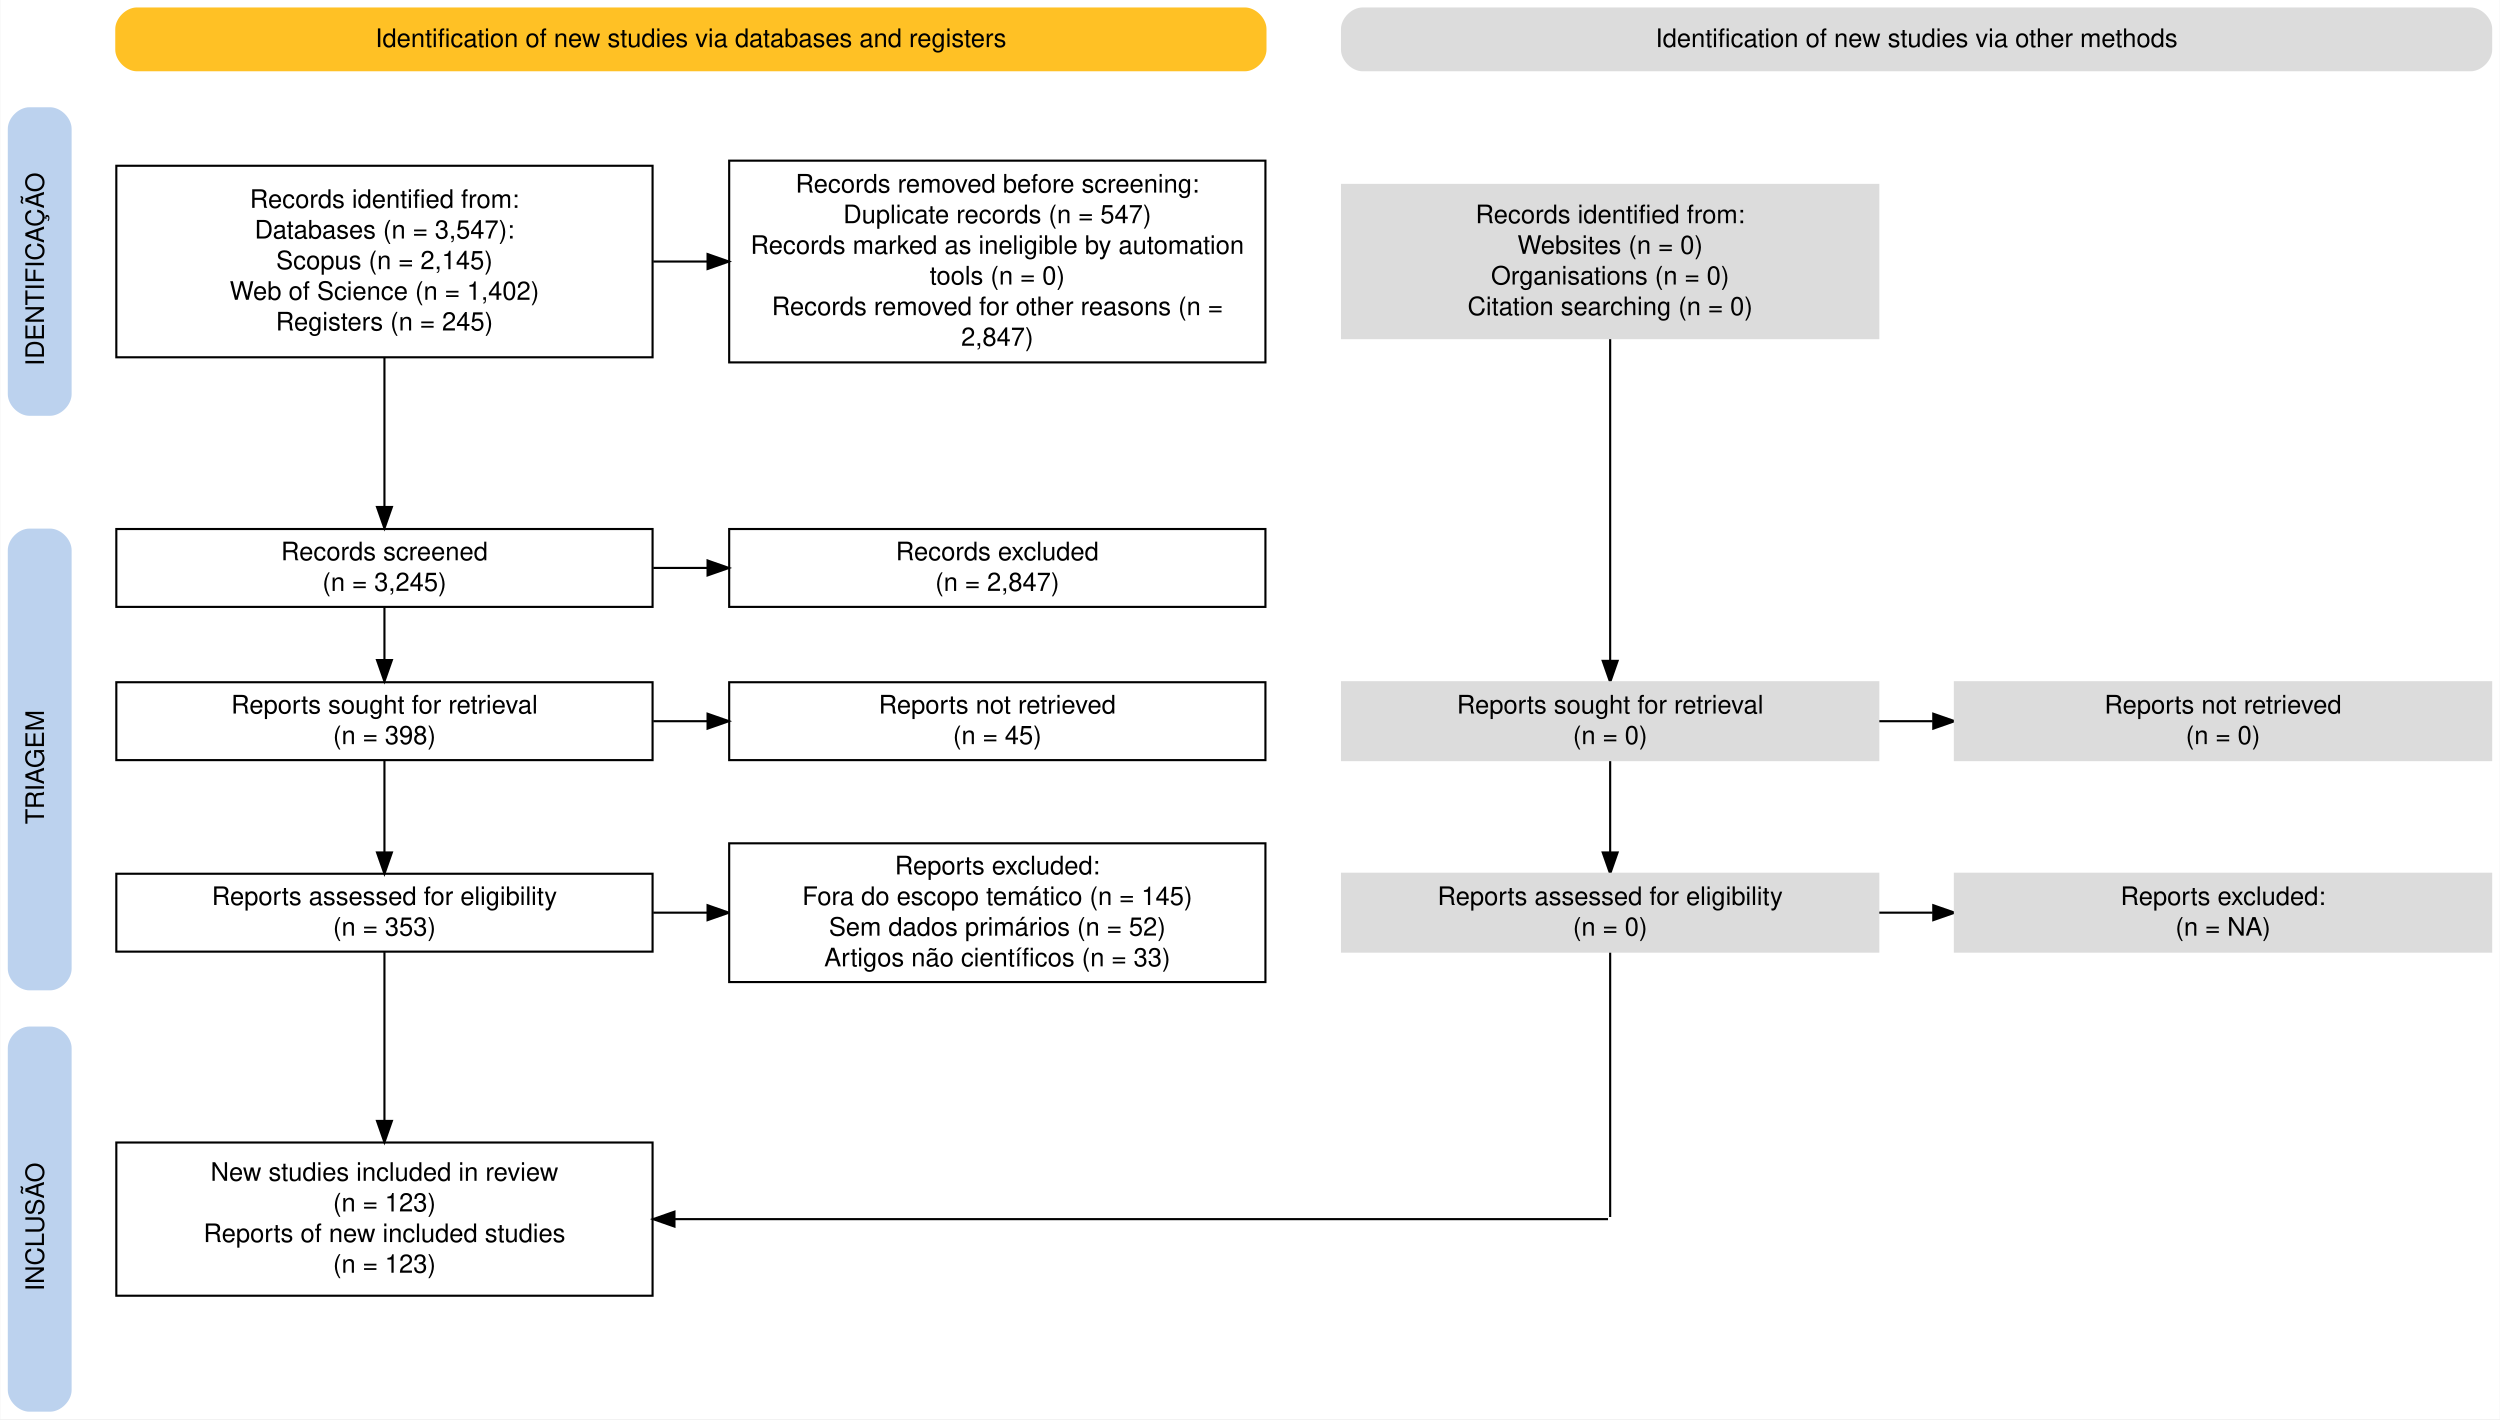
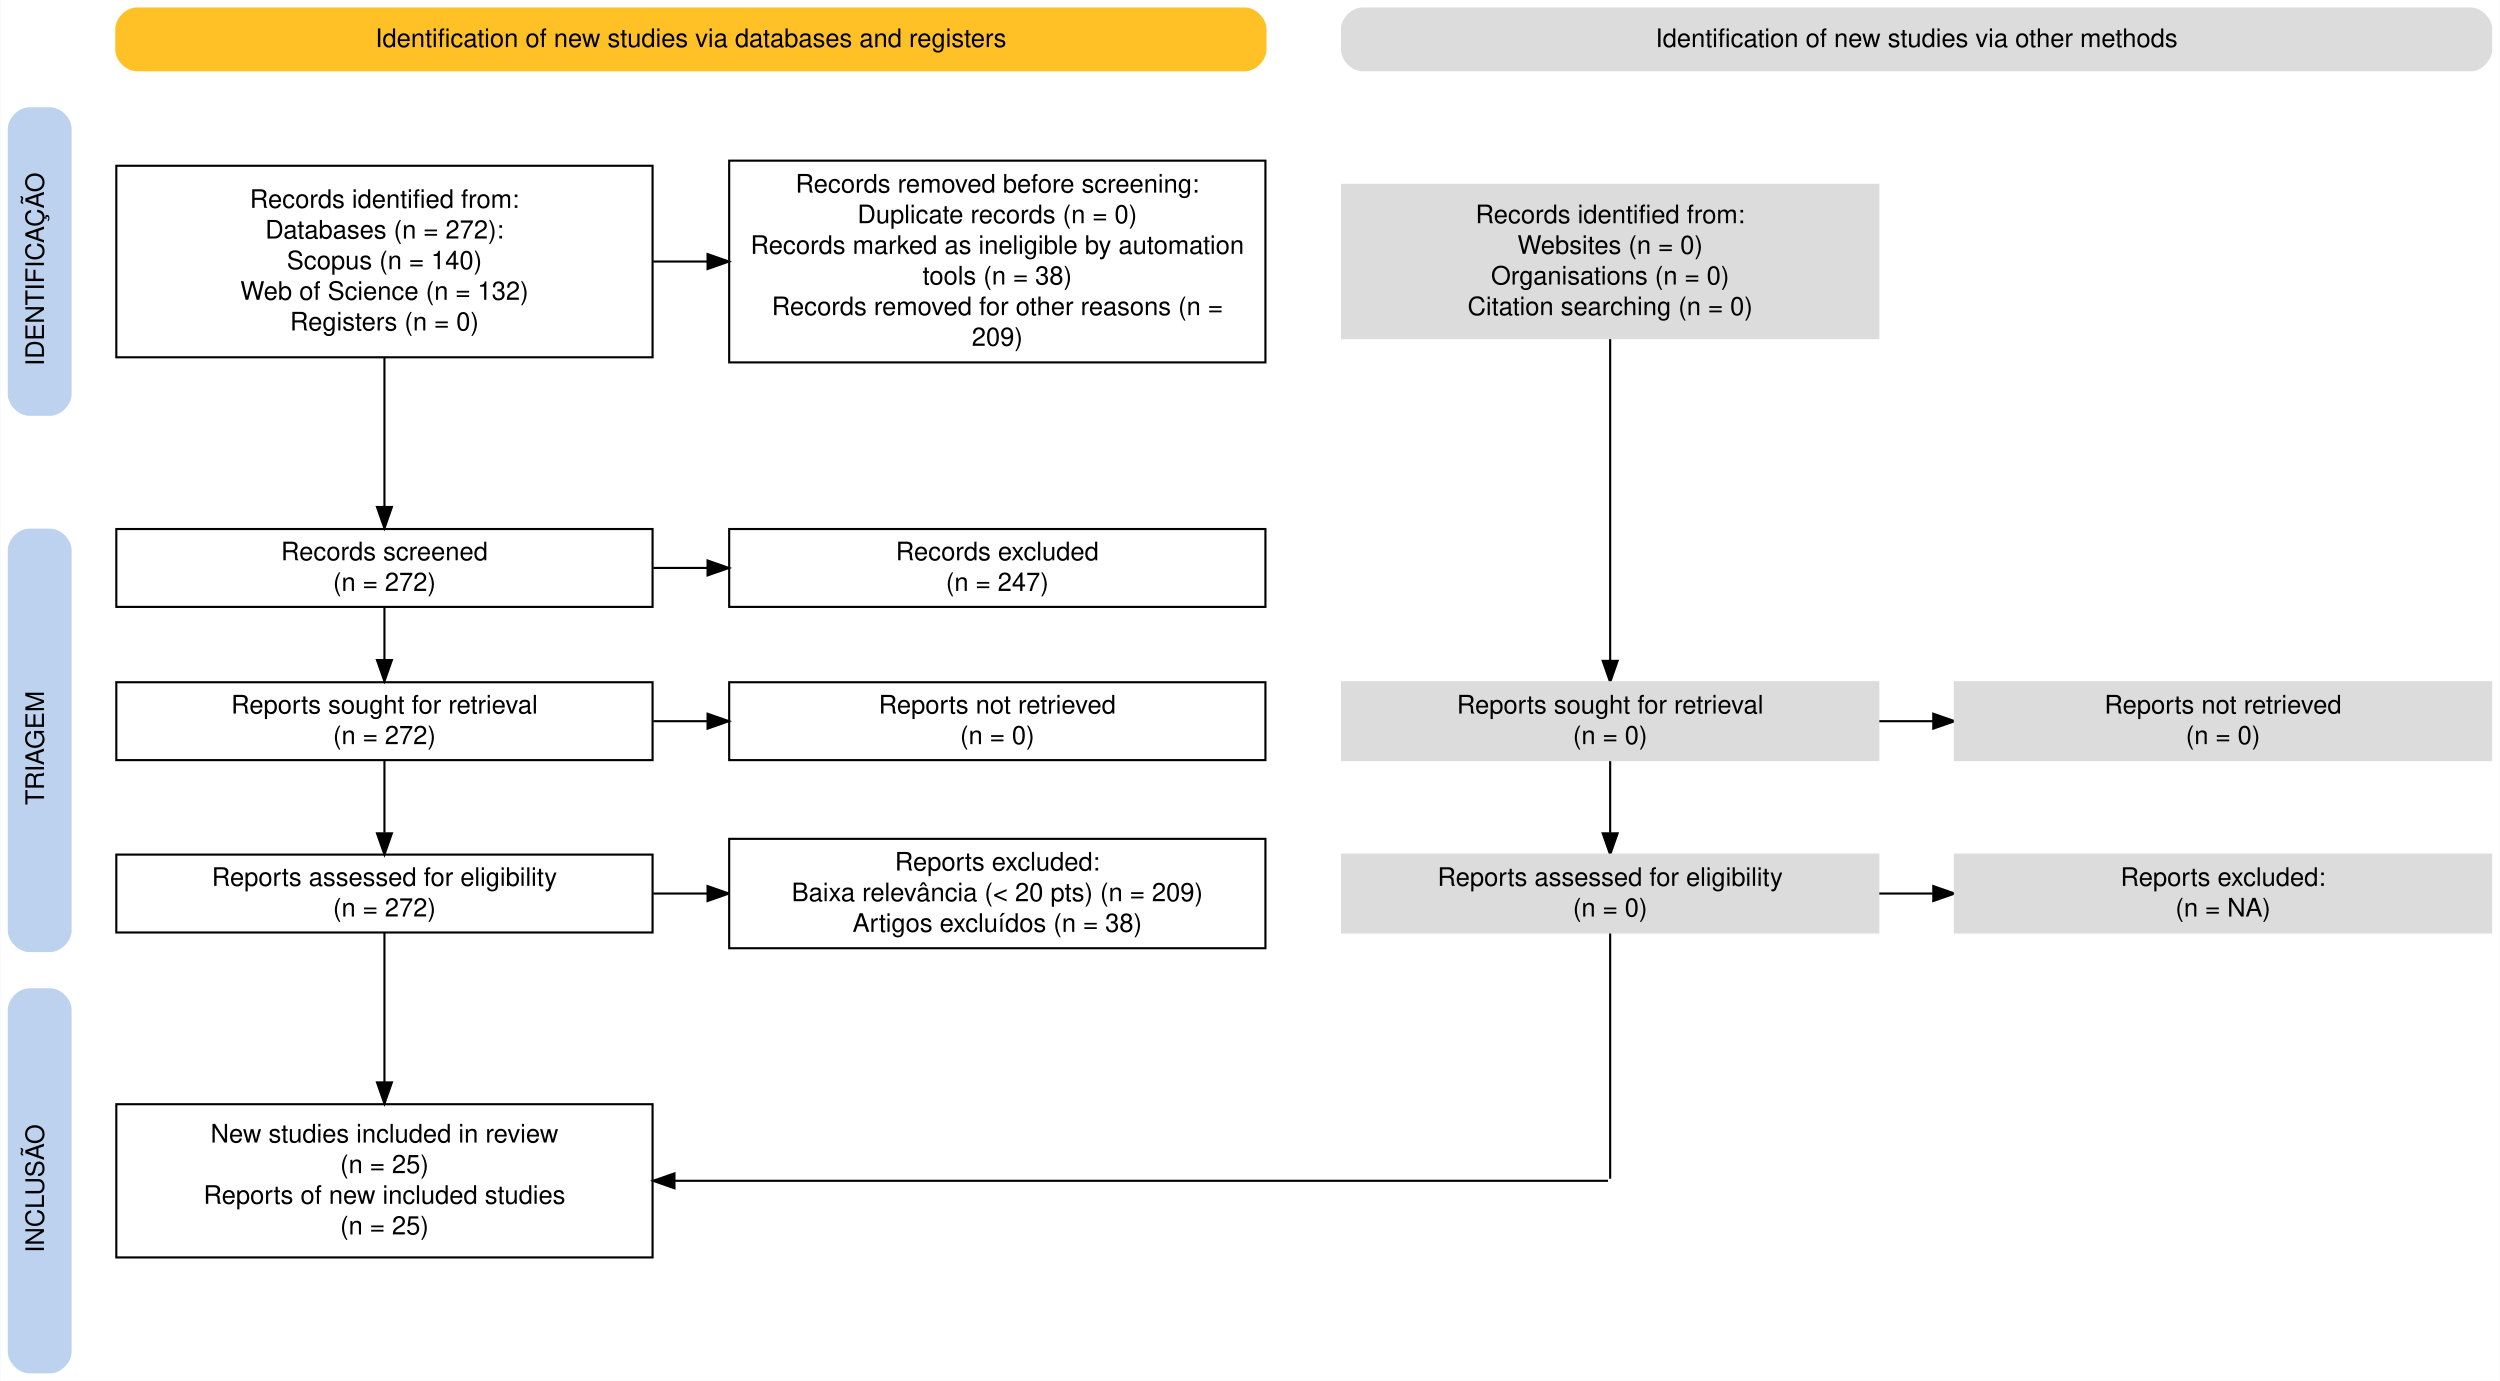
- <svg xmlns="http://www.w3.org/2000/svg" xmlns:xlink="http://www.w3.org/1999/xlink" width="1175pt" height="667pt" viewBox="0.00 0.00 1174.50 666.90">
-   <g id="graph0" class="graph" transform="scale(1 1) rotate(0) translate(4 662.9)">
+ <svg xmlns="http://www.w3.org/2000/svg" xmlns:xlink="http://www.w3.org/1999/xlink" width="1175pt" height="649pt" viewBox="0.00 0.00 1174.50 648.90">
+   <g id="graph0" class="graph" transform="scale(1 1) rotate(0) translate(4 644.9)">
    <g id="a_graph0">
      <a xlink:title="Click the boxes for further information">
-         <polygon fill="#ffffff" stroke="transparent" points="-4,4 -4,-662.9 1170.5,-662.9 1170.5,4 -4,4" />
+         <polygon fill="#ffffff" stroke="transparent" points="-4,4 -4,-644.9 1170.5,-644.9 1170.5,4 -4,4" />
      </a>
    </g>
    <g id="edge3" class="edge">
-       <path fill="none" stroke="#000000" d="M302.821,-540C311.202,-540 319.664,-540 328.091,-540" />
-       <polygon fill="#000000" stroke="#000000" points="328.346,-543.5 338.346,-540 328.346,-536.5 328.346,-543.5" />
+       <path fill="none" stroke="#000000" d="M302.821,-522C311.202,-522 319.664,-522 328.091,-522" />
+       <polygon fill="#000000" stroke="#000000" points="328.346,-525.5 338.346,-522 328.346,-518.5 328.346,-525.5" />
    </g>
    <g id="edge4" class="edge">
-       <path fill="none" stroke="#000000" d="M176.5,-494.833C176.5,-471.9 176.5,-444.73 176.5,-424.687" />
-       <polygon fill="#000000" stroke="#000000" points="180,-424.636 176.5,-414.636 173,-424.637 180,-424.636" />
+       <path fill="none" stroke="#000000" d="M176.5,-476.833C176.5,-453.9 176.5,-426.73 176.5,-406.687" />
+       <polygon fill="#000000" stroke="#000000" points="180,-406.636 176.5,-396.636 173,-406.636 180,-406.636" />
    </g>
    <g id="edge5" class="edge">
-       <path fill="none" stroke="#000000" d="M302.821,-396C311.202,-396 319.664,-396 328.091,-396" />
-       <polygon fill="#000000" stroke="#000000" points="328.346,-399.5 338.346,-396 328.346,-392.5 328.346,-399.5" />
+       <path fill="none" stroke="#000000" d="M302.821,-378C311.202,-378 319.664,-378 328.091,-378" />
+       <polygon fill="#000000" stroke="#000000" points="328.346,-381.5 338.346,-378 328.346,-374.5 328.346,-381.5" />
    </g>
    <g id="edge6" class="edge">
-       <path fill="none" stroke="#000000" d="M176.5,-377.458C176.5,-369.958 176.5,-361.125 176.5,-352.822" />
-       <polygon fill="#000000" stroke="#000000" points="180,-352.729 176.5,-342.729 173,-352.729 180,-352.729" />
+       <path fill="none" stroke="#000000" d="M176.5,-359.458C176.5,-351.958 176.5,-343.125 176.5,-334.822" />
+       <polygon fill="#000000" stroke="#000000" points="180,-334.729 176.5,-324.729 173,-334.729 180,-334.729" />
    </g>
    <g id="edge7" class="edge">
-       <path fill="none" stroke="#000000" d="M302.821,-324C311.202,-324 319.664,-324 328.091,-324" />
-       <polygon fill="#000000" stroke="#000000" points="328.346,-327.5 338.346,-324 328.346,-320.5 328.346,-327.5" />
+       <path fill="none" stroke="#000000" d="M302.821,-306C311.202,-306 319.664,-306 328.091,-306" />
+       <polygon fill="#000000" stroke="#000000" points="328.346,-309.5 338.346,-306 328.346,-302.5 328.346,-309.5" />
    </g>
    <g id="edge8" class="edge">
-       <path fill="none" stroke="#000000" d="M176.5,-305.352C176.5,-292.961 176.5,-276.455 176.5,-262.439" />
-       <polygon fill="#000000" stroke="#000000" points="180,-262.316 176.5,-252.316 173,-262.316 180,-262.316" />
+       <path fill="none" stroke="#000000" d="M176.5,-287.62C176.5,-277.574 176.5,-264.909 176.5,-253.602" />
+       <polygon fill="#000000" stroke="#000000" points="180,-253.307 176.5,-243.307 173,-253.307 180,-253.307" />
    </g>
    <g id="edge10" class="edge">
-       <path fill="none" stroke="#000000" d="M176.5,-215.469C176.5,-195.532 176.5,-163.063 176.5,-136.15" />
-       <polygon fill="#000000" stroke="#000000" points="180,-136.146 176.5,-126.146 173,-136.146 180,-136.146" />
+       <path fill="none" stroke="#000000" d="M176.5,-206.512C176.5,-188.504 176.5,-160.398 176.5,-136.303" />
+       <polygon fill="#000000" stroke="#000000" points="180,-136.263 176.5,-126.263 173,-136.263 180,-136.263" />
    </g>
    <g id="edge9" class="edge">
-       <path fill="none" stroke="#000000" d="M302.821,-234C311.202,-234 319.664,-234 328.091,-234" />
-       <polygon fill="#000000" stroke="#000000" points="328.346,-237.5 338.346,-234 328.346,-230.5 328.346,-237.5" />
+       <path fill="none" stroke="#000000" d="M302.821,-225C311.202,-225 319.664,-225 328.091,-225" />
+       <polygon fill="#000000" stroke="#000000" points="328.346,-228.5 338.346,-225 328.346,-221.5 328.346,-228.5" />
    </g>
    <g id="edge15" class="edge">
-       <path fill="none" stroke="#ffffff" d="M876.477,-629.884C857.389,-616.045 827.865,-594.639 802.416,-576.189" />
+       <path fill="none" stroke="#ffffff" d="M876.477,-611.884C857.389,-598.045 827.865,-576.639 802.416,-558.189" />
    </g>
    <g id="edge16" class="edge">
-       <path fill="none" stroke="#000000" d="M752.5,-503.846C752.5,-461.253 752.5,-391.374 752.5,-352.448" />
-       <polygon fill="#000000" stroke="#000000" points="756,-352.337 752.5,-342.337 749,-352.337 756,-352.337" />
+       <path fill="none" stroke="#000000" d="M752.5,-485.846C752.5,-443.253 752.5,-373.374 752.5,-334.447" />
+       <polygon fill="#000000" stroke="#000000" points="756,-334.337 752.5,-324.337 749,-334.337 756,-334.337" />
    </g>
    <g id="edge17" class="edge">
-       <path fill="none" stroke="#000000" d="M878.821,-324C887.202,-324 895.664,-324 904.091,-324" />
-       <polygon fill="#000000" stroke="#000000" points="904.346,-327.5 914.346,-324 904.346,-320.5 904.346,-327.5" />
+       <path fill="none" stroke="#000000" d="M878.821,-306C887.202,-306 895.664,-306 904.091,-306" />
+       <polygon fill="#000000" stroke="#000000" points="904.346,-309.5 914.346,-306 904.346,-302.5 904.346,-309.5" />
    </g>
    <g id="edge18" class="edge">
-       <path fill="none" stroke="#000000" d="M752.5,-305.352C752.5,-292.961 752.5,-276.455 752.5,-262.439" />
-       <polygon fill="#000000" stroke="#000000" points="756,-262.316 752.5,-252.316 749,-262.316 756,-262.316" />
+       <path fill="none" stroke="#000000" d="M752.5,-287.62C752.5,-277.574 752.5,-264.909 752.5,-253.602" />
+       <polygon fill="#000000" stroke="#000000" points="756,-253.307 752.5,-243.307 749,-253.307 756,-253.307" />
    </g>
    <g id="edge19" class="edge">
-       <path fill="none" stroke="#000000" d="M878.821,-234C887.202,-234 895.664,-234 904.091,-234" />
-       <polygon fill="#000000" stroke="#000000" points="904.346,-237.5 914.346,-234 904.346,-230.5 904.346,-237.5" />
+       <path fill="none" stroke="#000000" d="M878.821,-225C887.202,-225 895.664,-225 904.091,-225" />
+       <polygon fill="#000000" stroke="#000000" points="904.346,-228.5 914.346,-225 904.346,-221.5 904.346,-228.5" />
    </g>
    <g id="edge20" class="edge">
-       <path fill="none" stroke="#000000" d="M752.5,-215.469C752.5,-178.4 752.5,-98.012 752.5,-90.557" />
+       <path fill="none" stroke="#000000" d="M752.5,-206.512C752.5,-171.272 752.5,-97.363 752.5,-90.512" />
    </g>
    <g id="edge21" class="edge">
      <path fill="none" stroke="#000000" d="M751.849,-90C737.201,-90 478.517,-90 313.051,-90" />
      <polygon fill="#000000" stroke="#000000" points="312.783,-86.5 302.783,-90 312.783,-93.5 312.783,-86.5" />
    </g>
    <g id="node1" class="node">
      <g id="a_node1">
        <a xlink:title="Blue identification box">
-           <path fill="#bcd2ee" stroke="#bcd2ee" d="M19.333,-612C19.333,-612 9.667,-612 9.667,-612 4.833,-612 0,-607.167 0,-602.333 0,-602.333 0,-477.667 0,-477.667 0,-472.833 4.833,-468 9.667,-468 9.667,-468 19.333,-468 19.333,-468 24.167,-468 29,-472.833 29,-477.667 29,-477.667 29,-602.333 29,-602.333 29,-607.167 24.167,-612 19.333,-612" />
-           <text text-anchor="middle" x="536.4" y="16.5" font-family="Helvetica,sans-Serif" font-size="12.00" fill="#000000" transform="rotate(-90)">IDENTIFICAÇÃO</text>
+           <path fill="#bcd2ee" stroke="#bcd2ee" d="M19.333,-594C19.333,-594 9.667,-594 9.667,-594 4.833,-594 0,-589.167 0,-584.333 0,-584.333 0,-459.667 0,-459.667 0,-454.833 4.833,-450 9.667,-450 9.667,-450 19.333,-450 19.333,-450 24.167,-450 29,-454.833 29,-459.667 29,-459.667 29,-584.333 29,-584.333 29,-589.167 24.167,-594 19.333,-594" />
+           <text text-anchor="middle" x="518.4" y="16.5" font-family="Helvetica,sans-Serif" font-size="12.00" fill="#000000" transform="rotate(-90)">IDENTIFICAÇÃO</text>
        </a>
      </g>
    </g>
    <g id="node2" class="node">
      <g id="a_node2">
        <a xlink:title="Blue screening box">
-           <path fill="#bcd2ee" stroke="#bcd2ee" d="M19.333,-414C19.333,-414 9.667,-414 9.667,-414 4.833,-414 0,-409.167 0,-404.333 0,-404.333 0,-207.667 0,-207.667 0,-202.833 4.833,-198 9.667,-198 9.667,-198 19.333,-198 19.333,-198 24.167,-198 29,-202.833 29,-207.667 29,-207.667 29,-404.333 29,-404.333 29,-409.167 24.167,-414 19.333,-414" />
-           <text text-anchor="middle" x="302.4" y="16.5" font-family="Helvetica,sans-Serif" font-size="12.00" fill="#000000" transform="rotate(-90)">TRIAGEM</text>
+           <path fill="#bcd2ee" stroke="#bcd2ee" d="M19.333,-396C19.333,-396 9.667,-396 9.667,-396 4.833,-396 0,-391.167 0,-386.333 0,-386.333 0,-207.667 0,-207.667 0,-202.833 4.833,-198 9.667,-198 9.667,-198 19.333,-198 19.333,-198 24.167,-198 29,-202.833 29,-207.667 29,-207.667 29,-386.333 29,-386.333 29,-391.167 24.167,-396 19.333,-396" />
+           <text text-anchor="middle" x="293.4" y="16.5" font-family="Helvetica,sans-Serif" font-size="12.00" fill="#000000" transform="rotate(-90)">TRIAGEM</text>
        </a>
      </g>
    </g>
    <g id="node3" class="node">
      <g id="a_node3">
        <a xlink:title="Blue included box">
          <path fill="#bcd2ee" stroke="#bcd2ee" d="M19.333,-180C19.333,-180 9.667,-180 9.667,-180 4.833,-180 0,-175.167 0,-170.333 0,-170.333 0,-9.667 0,-9.667 0,-4.833 4.833,0 9.667,0 9.667,0 19.333,0 19.333,0 24.167,0 29,-4.833 29,-9.667 29,-9.667 29,-170.333 29,-170.333 29,-175.167 24.167,-180 19.333,-180" />
          <text text-anchor="middle" x="86.4" y="16.5" font-family="Helvetica,sans-Serif" font-size="12.00" fill="#000000" transform="rotate(-90)">INCLUSÃO</text>
        </a>
      </g>
    </g>
    <g id="node4" class="node">
      <g id="a_node4">
        <a xlink:title="Yellow title box; Identification of new studies via databases and registers">
-           <path fill="#ffc125" stroke="#ffc125" d="M580.833,-658.9C580.833,-658.9 60.167,-658.9 60.167,-658.9 55.333,-658.9 50.5,-654.067 50.5,-649.233 50.5,-649.233 50.5,-639.567 50.5,-639.567 50.5,-634.733 55.333,-629.9 60.167,-629.9 60.167,-629.9 580.833,-629.9 580.833,-629.9 585.667,-629.9 590.5,-634.733 590.5,-639.567 590.5,-639.567 590.5,-649.233 590.5,-649.233 590.5,-654.067 585.667,-658.9 580.833,-658.9" />
-           <text text-anchor="middle" x="320.5" y="-640.8" font-family="Helvetica,sans-Serif" font-size="12.00" fill="#000000">Identification of new studies via databases and registers</text>
+           <path fill="#ffc125" stroke="#ffc125" d="M580.833,-640.9C580.833,-640.9 60.167,-640.9 60.167,-640.9 55.333,-640.9 50.5,-636.067 50.5,-631.233 50.5,-631.233 50.5,-621.567 50.5,-621.567 50.5,-616.733 55.333,-611.9 60.167,-611.9 60.167,-611.9 580.833,-611.9 580.833,-611.9 585.667,-611.9 590.5,-616.733 590.5,-621.567 590.5,-621.567 590.5,-631.233 590.5,-631.233 590.5,-636.067 585.667,-640.9 580.833,-640.9" />
+           <text text-anchor="middle" x="320.5" y="-622.8" font-family="Helvetica,sans-Serif" font-size="12.00" fill="#000000">Identification of new studies via databases and registers</text>
        </a>
      </g>
    </g>
    <g id="node5" class="node">
      <g id="a_node5">
        <a xlink:title="Records identified from: Databases and Registers">
-           <polygon fill="none" stroke="#000000" points="302.5,-585 50.5,-585 50.5,-495 302.5,-495 302.5,-585" />
-           <text text-anchor="middle" x="176.5" y="-565.2" font-family="Helvetica,sans-Serif" font-size="12.00" fill="#000000">Records identified from:</text>
-           <text text-anchor="middle" x="176.5" y="-550.8" font-family="Helvetica,sans-Serif" font-size="12.00" fill="#000000">Databases (n = 3,547):</text>
-           <text text-anchor="middle" x="176.5" y="-536.4" font-family="Helvetica,sans-Serif" font-size="12.00" fill="#000000">Scopus (n = 2,145)</text>
-           <text text-anchor="middle" x="176.5" y="-522" font-family="Helvetica,sans-Serif" font-size="12.00" fill="#000000">Web of Science (n = 1,402)</text>
-           <text text-anchor="middle" x="176.5" y="-507.6" font-family="Helvetica,sans-Serif" font-size="12.00" fill="#000000">Registers (n = 245)</text>
+           <polygon fill="none" stroke="#000000" points="302.5,-567 50.5,-567 50.5,-477 302.5,-477 302.5,-567" />
+           <text text-anchor="middle" x="176.5" y="-547.2" font-family="Helvetica,sans-Serif" font-size="12.00" fill="#000000">Records identified from:</text>
+           <text text-anchor="middle" x="176.5" y="-532.8" font-family="Helvetica,sans-Serif" font-size="12.00" fill="#000000">Databases (n = 272):</text>
+           <text text-anchor="middle" x="176.5" y="-518.4" font-family="Helvetica,sans-Serif" font-size="12.00" fill="#000000">Scopus (n = 140)</text>
+           <text text-anchor="middle" x="176.5" y="-504" font-family="Helvetica,sans-Serif" font-size="12.00" fill="#000000">Web of Science (n = 132)</text>
+           <text text-anchor="middle" x="176.5" y="-489.6" font-family="Helvetica,sans-Serif" font-size="12.00" fill="#000000">Registers (n = 0)</text>
        </a>
      </g>
    </g>
    <g id="node6" class="node">
      <g id="a_node6">
        <a xlink:title="Duplicate records">
-           <polygon fill="none" stroke="#000000" points="590.5,-587.401 338.5,-587.401 338.5,-492.599 590.5,-492.599 590.5,-587.401" />
-           <text text-anchor="middle" x="464.5" y="-572.4" font-family="Helvetica,sans-Serif" font-size="12.00" fill="#000000">Records removed before screening:</text>
-           <text text-anchor="middle" x="464.5" y="-558" font-family="Helvetica,sans-Serif" font-size="12.00" fill="#000000">Duplicate records (n = 547)</text>
-           <text text-anchor="middle" x="464.5" y="-543.6" font-family="Helvetica,sans-Serif" font-size="12.00" fill="#000000">Records marked as ineligible by automation</text>
-           <text text-anchor="middle" x="464.5" y="-529.2" font-family="Helvetica,sans-Serif" font-size="12.00" fill="#000000">tools (n = 0)</text>
-           <text text-anchor="middle" x="464.5" y="-514.8" font-family="Helvetica,sans-Serif" font-size="12.00" fill="#000000">Records removed for other reasons (n =</text>
-           <text text-anchor="middle" x="464.5" y="-500.4" font-family="Helvetica,sans-Serif" font-size="12.00" fill="#000000">2,847)</text>
+           <polygon fill="none" stroke="#000000" points="590.5,-569.401 338.5,-569.401 338.5,-474.599 590.5,-474.599 590.5,-569.401" />
+           <text text-anchor="middle" x="464.5" y="-554.4" font-family="Helvetica,sans-Serif" font-size="12.00" fill="#000000">Records removed before screening:</text>
+           <text text-anchor="middle" x="464.5" y="-540" font-family="Helvetica,sans-Serif" font-size="12.00" fill="#000000">Duplicate records (n = 0)</text>
+           <text text-anchor="middle" x="464.5" y="-525.6" font-family="Helvetica,sans-Serif" font-size="12.00" fill="#000000">Records marked as ineligible by automation</text>
+           <text text-anchor="middle" x="464.5" y="-511.2" font-family="Helvetica,sans-Serif" font-size="12.00" fill="#000000">tools (n = 38)</text>
+           <text text-anchor="middle" x="464.5" y="-496.8" font-family="Helvetica,sans-Serif" font-size="12.00" fill="#000000">Records removed for other reasons (n =</text>
+           <text text-anchor="middle" x="464.5" y="-482.4" font-family="Helvetica,sans-Serif" font-size="12.00" fill="#000000">209)</text>
        </a>
      </g>
    </g>
    <g id="node7" class="node">
      <g id="a_node7">
        <a xlink:title="Records screened (databases and registers)">
-           <polygon fill="none" stroke="#000000" points="302.5,-414.3 50.5,-414.3 50.5,-377.7 302.5,-377.7 302.5,-414.3" />
-           <text text-anchor="middle" x="176.5" y="-399.6" font-family="Helvetica,sans-Serif" font-size="12.00" fill="#000000">Records screened</text>
-           <text text-anchor="middle" x="176.5" y="-385.2" font-family="Helvetica,sans-Serif" font-size="12.00" fill="#000000">(n = 3,245)</text>
+           <polygon fill="none" stroke="#000000" points="302.5,-396.3 50.5,-396.3 50.5,-359.7 302.5,-359.7 302.5,-396.3" />
+           <text text-anchor="middle" x="176.5" y="-381.6" font-family="Helvetica,sans-Serif" font-size="12.00" fill="#000000">Records screened</text>
+           <text text-anchor="middle" x="176.5" y="-367.2" font-family="Helvetica,sans-Serif" font-size="12.00" fill="#000000">(n = 272)</text>
        </a>
      </g>
    </g>
    <g id="node8" class="node">
      <g id="a_node8">
        <a xlink:title="Records excluded (databases and registers)">
-           <polygon fill="none" stroke="#000000" points="590.5,-414.3 338.5,-414.3 338.5,-377.7 590.5,-377.7 590.5,-414.3" />
-           <text text-anchor="middle" x="464.5" y="-399.6" font-family="Helvetica,sans-Serif" font-size="12.00" fill="#000000">Records excluded</text>
-           <text text-anchor="middle" x="464.5" y="-385.2" font-family="Helvetica,sans-Serif" font-size="12.00" fill="#000000">(n = 2,847)</text>
+           <polygon fill="none" stroke="#000000" points="590.5,-396.3 338.5,-396.3 338.5,-359.7 590.5,-359.7 590.5,-396.3" />
+           <text text-anchor="middle" x="464.5" y="-381.6" font-family="Helvetica,sans-Serif" font-size="12.00" fill="#000000">Records excluded</text>
+           <text text-anchor="middle" x="464.5" y="-367.2" font-family="Helvetica,sans-Serif" font-size="12.00" fill="#000000">(n = 247)</text>
        </a>
      </g>
    </g>
    <g id="node9" class="node">
      <g id="a_node9">
        <a xlink:title="Reports sought for retrieval (databases and registers)">
-           <polygon fill="none" stroke="#000000" points="302.5,-342.3 50.5,-342.3 50.5,-305.7 302.5,-305.7 302.5,-342.3" />
-           <text text-anchor="middle" x="176.5" y="-327.6" font-family="Helvetica,sans-Serif" font-size="12.00" fill="#000000">Reports sought for retrieval</text>
-           <text text-anchor="middle" x="176.5" y="-313.2" font-family="Helvetica,sans-Serif" font-size="12.00" fill="#000000">(n = 398)</text>
+           <polygon fill="none" stroke="#000000" points="302.5,-324.3 50.5,-324.3 50.5,-287.7 302.5,-287.7 302.5,-324.3" />
+           <text text-anchor="middle" x="176.5" y="-309.6" font-family="Helvetica,sans-Serif" font-size="12.00" fill="#000000">Reports sought for retrieval</text>
+           <text text-anchor="middle" x="176.5" y="-295.2" font-family="Helvetica,sans-Serif" font-size="12.00" fill="#000000">(n = 272)</text>
        </a>
      </g>
    </g>
    <g id="node10" class="node">
      <g id="a_node10">
        <a xlink:title="Reports not retrieved (databases and registers)">
-           <polygon fill="none" stroke="#000000" points="590.5,-342.3 338.5,-342.3 338.5,-305.7 590.5,-305.7 590.5,-342.3" />
-           <text text-anchor="middle" x="464.5" y="-327.6" font-family="Helvetica,sans-Serif" font-size="12.00" fill="#000000">Reports not retrieved</text>
-           <text text-anchor="middle" x="464.5" y="-313.2" font-family="Helvetica,sans-Serif" font-size="12.00" fill="#000000">(n = 45)</text>
+           <polygon fill="none" stroke="#000000" points="590.5,-324.3 338.5,-324.3 338.5,-287.7 590.5,-287.7 590.5,-324.3" />
+           <text text-anchor="middle" x="464.5" y="-309.6" font-family="Helvetica,sans-Serif" font-size="12.00" fill="#000000">Reports not retrieved</text>
+           <text text-anchor="middle" x="464.5" y="-295.2" font-family="Helvetica,sans-Serif" font-size="12.00" fill="#000000">(n = 0)</text>
        </a>
      </g>
    </g>
    <g id="node11" class="node">
      <g id="a_node11">
        <a xlink:title="Reports assessed for eligibility (databases and registers)">
-           <polygon fill="none" stroke="#000000" points="302.5,-252.3 50.5,-252.3 50.5,-215.7 302.5,-215.7 302.5,-252.3" />
-           <text text-anchor="middle" x="176.5" y="-237.6" font-family="Helvetica,sans-Serif" font-size="12.00" fill="#000000">Reports assessed for eligibility</text>
-           <text text-anchor="middle" x="176.5" y="-223.2" font-family="Helvetica,sans-Serif" font-size="12.00" fill="#000000">(n = 353)</text>
+           <polygon fill="none" stroke="#000000" points="302.5,-243.3 50.5,-243.3 50.5,-206.7 302.5,-206.7 302.5,-243.3" />
+           <text text-anchor="middle" x="176.5" y="-228.6" font-family="Helvetica,sans-Serif" font-size="12.00" fill="#000000">Reports assessed for eligibility</text>
+           <text text-anchor="middle" x="176.5" y="-214.2" font-family="Helvetica,sans-Serif" font-size="12.00" fill="#000000">(n = 272)</text>
        </a>
      </g>
    </g>
    <g id="node12" class="node">
      <g id="a_node12">
        <a xlink:title="Reports excluded (databases and registers)">
-           <polygon fill="#ffffff" stroke="#000000" points="590.5,-266.601 338.5,-266.601 338.5,-201.399 590.5,-201.399 590.5,-266.601" />
-           <text text-anchor="middle" x="464.5" y="-252" font-family="Helvetica,sans-Serif" font-size="12.00" fill="#000000">Reports excluded:</text>
-           <text text-anchor="middle" x="464.5" y="-237.6" font-family="Helvetica,sans-Serif" font-size="12.00" fill="#000000">Fora do escopo temático (n = 145)</text>
-           <text text-anchor="middle" x="464.5" y="-223.2" font-family="Helvetica,sans-Serif" font-size="12.00" fill="#000000">Sem dados primários (n = 52)</text>
-           <text text-anchor="middle" x="464.5" y="-208.8" font-family="Helvetica,sans-Serif" font-size="12.00" fill="#000000">Artigos não científicos (n = 33)</text>
+           <polygon fill="#ffffff" stroke="#000000" points="590.5,-250.7 338.5,-250.7 338.5,-199.3 590.5,-199.3 590.5,-250.7" />
+           <text text-anchor="middle" x="464.5" y="-235.8" font-family="Helvetica,sans-Serif" font-size="12.00" fill="#000000">Reports excluded:</text>
+           <text text-anchor="middle" x="464.5" y="-221.4" font-family="Helvetica,sans-Serif" font-size="12.00" fill="#000000">Baixa relevância (&lt; 20 pts) (n = 209)</text>
+           <text text-anchor="middle" x="464.5" y="-207" font-family="Helvetica,sans-Serif" font-size="12.00" fill="#000000">Artigos excluídos (n = 38)</text>
        </a>
      </g>
    </g>
    <g id="node13" class="node">
      <g id="a_node13">
        <a xlink:title="New studies included in review">
          <polygon fill="none" stroke="#000000" points="302.5,-126 50.5,-126 50.5,-54 302.5,-54 302.5,-126" />
          <text text-anchor="middle" x="176.5" y="-108" font-family="Helvetica,sans-Serif" font-size="12.00" fill="#000000">New studies included in review</text>
-           <text text-anchor="middle" x="176.5" y="-93.6" font-family="Helvetica,sans-Serif" font-size="12.00" fill="#000000">(n = 123)</text>
+           <text text-anchor="middle" x="176.5" y="-93.6" font-family="Helvetica,sans-Serif" font-size="12.00" fill="#000000">(n = 25)</text>
          <text text-anchor="middle" x="176.5" y="-79.2" font-family="Helvetica,sans-Serif" font-size="12.00" fill="#000000">Reports of new included studies</text>
-           <text text-anchor="middle" x="176.5" y="-64.8" font-family="Helvetica,sans-Serif" font-size="12.00" fill="#000000">(n = 123)</text>
+           <text text-anchor="middle" x="176.5" y="-64.8" font-family="Helvetica,sans-Serif" font-size="12.00" fill="#000000">(n = 25)</text>
        </a>
      </g>
    </g>
    <g id="node14" class="node">
      <g id="a_node14">
        <a xlink:title="Grey title box; Identification of new studies via other methods">
-           <path fill="#dcdcdc" stroke="#dcdcdc" d="M1156.833,-658.9C1156.833,-658.9 636.167,-658.9 636.167,-658.9 631.333,-658.9 626.5,-654.067 626.5,-649.233 626.5,-649.233 626.5,-639.567 626.5,-639.567 626.5,-634.733 631.333,-629.9 636.167,-629.9 636.167,-629.9 1156.833,-629.9 1156.833,-629.9 1161.667,-629.9 1166.5,-634.733 1166.5,-639.567 1166.5,-639.567 1166.5,-649.233 1166.5,-649.233 1166.5,-654.067 1161.667,-658.9 1156.833,-658.9" />
-           <text text-anchor="middle" x="896.5" y="-640.8" font-family="Helvetica,sans-Serif" font-size="12.00" fill="#000000">Identification of new studies via other methods</text>
+           <path fill="#dcdcdc" stroke="#dcdcdc" d="M1156.833,-640.9C1156.833,-640.9 636.167,-640.9 636.167,-640.9 631.333,-640.9 626.5,-636.067 626.5,-631.233 626.5,-631.233 626.5,-621.567 626.5,-621.567 626.5,-616.733 631.333,-611.9 636.167,-611.9 636.167,-611.9 1156.833,-611.9 1156.833,-611.9 1161.667,-611.9 1166.5,-616.733 1166.5,-621.567 1166.5,-621.567 1166.5,-631.233 1166.5,-631.233 1166.5,-636.067 1161.667,-640.9 1156.833,-640.9" />
+           <text text-anchor="middle" x="896.5" y="-622.8" font-family="Helvetica,sans-Serif" font-size="12.00" fill="#000000">Identification of new studies via other methods</text>
        </a>
      </g>
    </g>
    <g id="node15" class="node">
      <g id="a_node15">
        <a xlink:title="Records identified from: Websites, Organisations and Citation Searching">
-           <polygon fill="#dcdcdc" stroke="#dcdcdc" points="878.5,-576 626.5,-576 626.5,-504 878.5,-504 878.5,-576" />
-           <text text-anchor="middle" x="752.5" y="-558" font-family="Helvetica,sans-Serif" font-size="12.00" fill="#000000">Records identified from:</text>
-           <text text-anchor="middle" x="752.5" y="-543.6" font-family="Helvetica,sans-Serif" font-size="12.00" fill="#000000">Websites (n = 0)</text>
-           <text text-anchor="middle" x="752.5" y="-529.2" font-family="Helvetica,sans-Serif" font-size="12.00" fill="#000000">Organisations (n = 0)</text>
-           <text text-anchor="middle" x="752.5" y="-514.8" font-family="Helvetica,sans-Serif" font-size="12.00" fill="#000000">Citation searching (n = 0)</text>
+           <polygon fill="#dcdcdc" stroke="#dcdcdc" points="878.5,-558 626.5,-558 626.5,-486 878.5,-486 878.5,-558" />
+           <text text-anchor="middle" x="752.5" y="-540" font-family="Helvetica,sans-Serif" font-size="12.00" fill="#000000">Records identified from:</text>
+           <text text-anchor="middle" x="752.5" y="-525.6" font-family="Helvetica,sans-Serif" font-size="12.00" fill="#000000">Websites (n = 0)</text>
+           <text text-anchor="middle" x="752.5" y="-511.2" font-family="Helvetica,sans-Serif" font-size="12.00" fill="#000000">Organisations (n = 0)</text>
+           <text text-anchor="middle" x="752.5" y="-496.8" font-family="Helvetica,sans-Serif" font-size="12.00" fill="#000000">Citation searching (n = 0)</text>
        </a>
      </g>
    </g>
    <g id="node16" class="node">
      <g id="a_node16">
        <a xlink:title="Reports sought for retrieval (other)">
-           <polygon fill="#dcdcdc" stroke="#dcdcdc" points="878.5,-342.3 626.5,-342.3 626.5,-305.7 878.5,-305.7 878.5,-342.3" />
-           <text text-anchor="middle" x="752.5" y="-327.6" font-family="Helvetica,sans-Serif" font-size="12.00" fill="#000000">Reports sought for retrieval</text>
-           <text text-anchor="middle" x="752.5" y="-313.2" font-family="Helvetica,sans-Serif" font-size="12.00" fill="#000000">(n = 0)</text>
+           <polygon fill="#dcdcdc" stroke="#dcdcdc" points="878.5,-324.3 626.5,-324.3 626.5,-287.7 878.5,-287.7 878.5,-324.3" />
+           <text text-anchor="middle" x="752.5" y="-309.6" font-family="Helvetica,sans-Serif" font-size="12.00" fill="#000000">Reports sought for retrieval</text>
+           <text text-anchor="middle" x="752.5" y="-295.2" font-family="Helvetica,sans-Serif" font-size="12.00" fill="#000000">(n = 0)</text>
        </a>
      </g>
    </g>
    <g id="node17" class="node">
      <g id="a_node17">
        <a xlink:title="Reports not retrieved (other)">
-           <polygon fill="#dcdcdc" stroke="#dcdcdc" points="1166.5,-342.3 914.5,-342.3 914.5,-305.7 1166.5,-305.7 1166.5,-342.3" />
-           <text text-anchor="middle" x="1040.5" y="-327.6" font-family="Helvetica,sans-Serif" font-size="12.00" fill="#000000">Reports not retrieved</text>
-           <text text-anchor="middle" x="1040.5" y="-313.2" font-family="Helvetica,sans-Serif" font-size="12.00" fill="#000000">(n = 0)</text>
+           <polygon fill="#dcdcdc" stroke="#dcdcdc" points="1166.5,-324.3 914.5,-324.3 914.5,-287.7 1166.5,-287.7 1166.5,-324.3" />
+           <text text-anchor="middle" x="1040.5" y="-309.6" font-family="Helvetica,sans-Serif" font-size="12.00" fill="#000000">Reports not retrieved</text>
+           <text text-anchor="middle" x="1040.5" y="-295.2" font-family="Helvetica,sans-Serif" font-size="12.00" fill="#000000">(n = 0)</text>
        </a>
      </g>
    </g>
    <g id="node18" class="node">
      <g id="a_node18">
        <a xlink:title="Reports assessed for eligibility (other)">
-           <polygon fill="#dcdcdc" stroke="#dcdcdc" points="878.5,-252.3 626.5,-252.3 626.5,-215.7 878.5,-215.7 878.5,-252.3" />
-           <text text-anchor="middle" x="752.5" y="-237.6" font-family="Helvetica,sans-Serif" font-size="12.00" fill="#000000">Reports assessed for eligibility</text>
-           <text text-anchor="middle" x="752.5" y="-223.2" font-family="Helvetica,sans-Serif" font-size="12.00" fill="#000000">(n = 0)</text>
+           <polygon fill="#dcdcdc" stroke="#dcdcdc" points="878.5,-243.3 626.5,-243.3 626.5,-206.7 878.5,-206.7 878.5,-243.3" />
+           <text text-anchor="middle" x="752.5" y="-228.6" font-family="Helvetica,sans-Serif" font-size="12.00" fill="#000000">Reports assessed for eligibility</text>
+           <text text-anchor="middle" x="752.5" y="-214.2" font-family="Helvetica,sans-Serif" font-size="12.00" fill="#000000">(n = 0)</text>
        </a>
      </g>
    </g>
    <g id="node19" class="node">
      <g id="a_node19">
        <a xlink:title="Reports excluded (other)">
-           <polygon fill="#dcdcdc" stroke="#dcdcdc" points="1166.5,-252.3 914.5,-252.3 914.5,-215.7 1166.5,-215.7 1166.5,-252.3" />
-           <text text-anchor="middle" x="1040.5" y="-237.6" font-family="Helvetica,sans-Serif" font-size="12.00" fill="#000000">Reports excluded:</text>
-           <text text-anchor="middle" x="1040.5" y="-223.2" font-family="Helvetica,sans-Serif" font-size="12.00" fill="#000000"> (n = NA)</text>
+           <polygon fill="#dcdcdc" stroke="#dcdcdc" points="1166.5,-243.3 914.5,-243.3 914.5,-206.7 1166.5,-206.7 1166.5,-243.3" />
+           <text text-anchor="middle" x="1040.5" y="-228.6" font-family="Helvetica,sans-Serif" font-size="12.00" fill="#000000">Reports excluded:</text>
+           <text text-anchor="middle" x="1040.5" y="-214.2" font-family="Helvetica,sans-Serif" font-size="12.00" fill="#000000"> (n = NA)</text>
        </a>
      </g>
    </g>
    <g id="node20" class="node">
      <polygon fill="none" stroke="#ffffff" points="753,-90.5 752,-90.5 752,-89.5 753,-89.5 753,-90.5" />
    </g>
  </g>
</svg>
